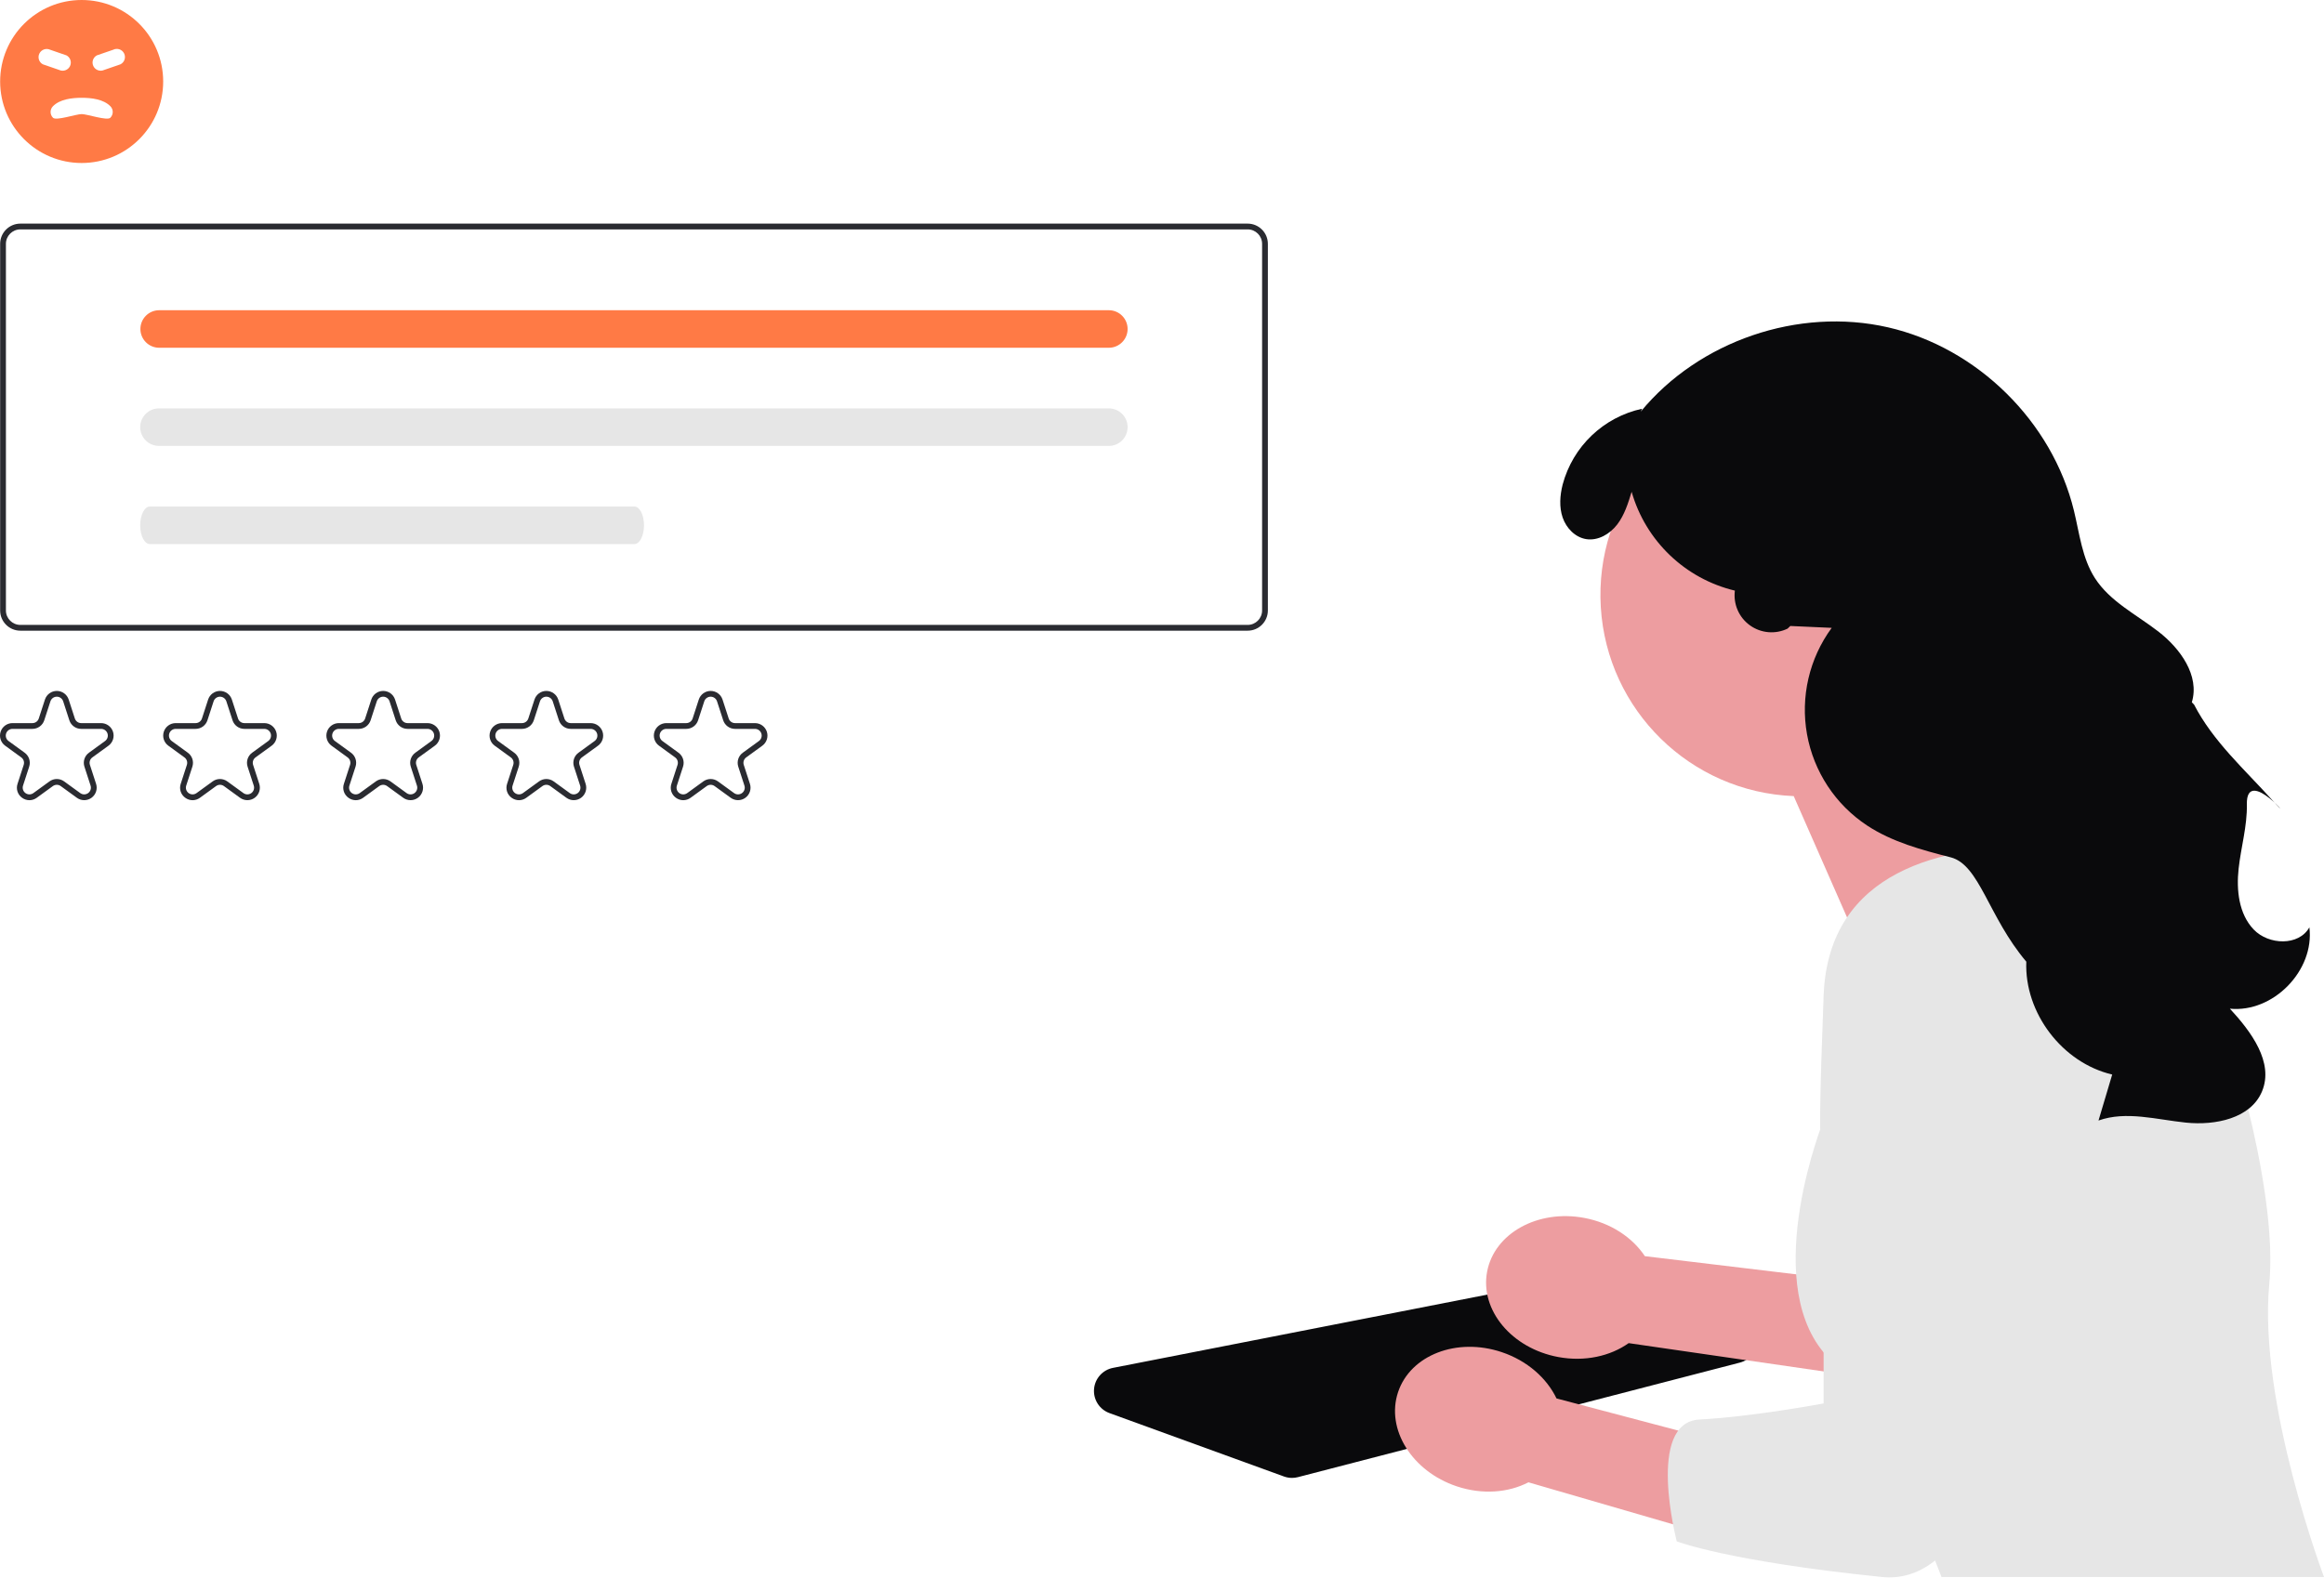
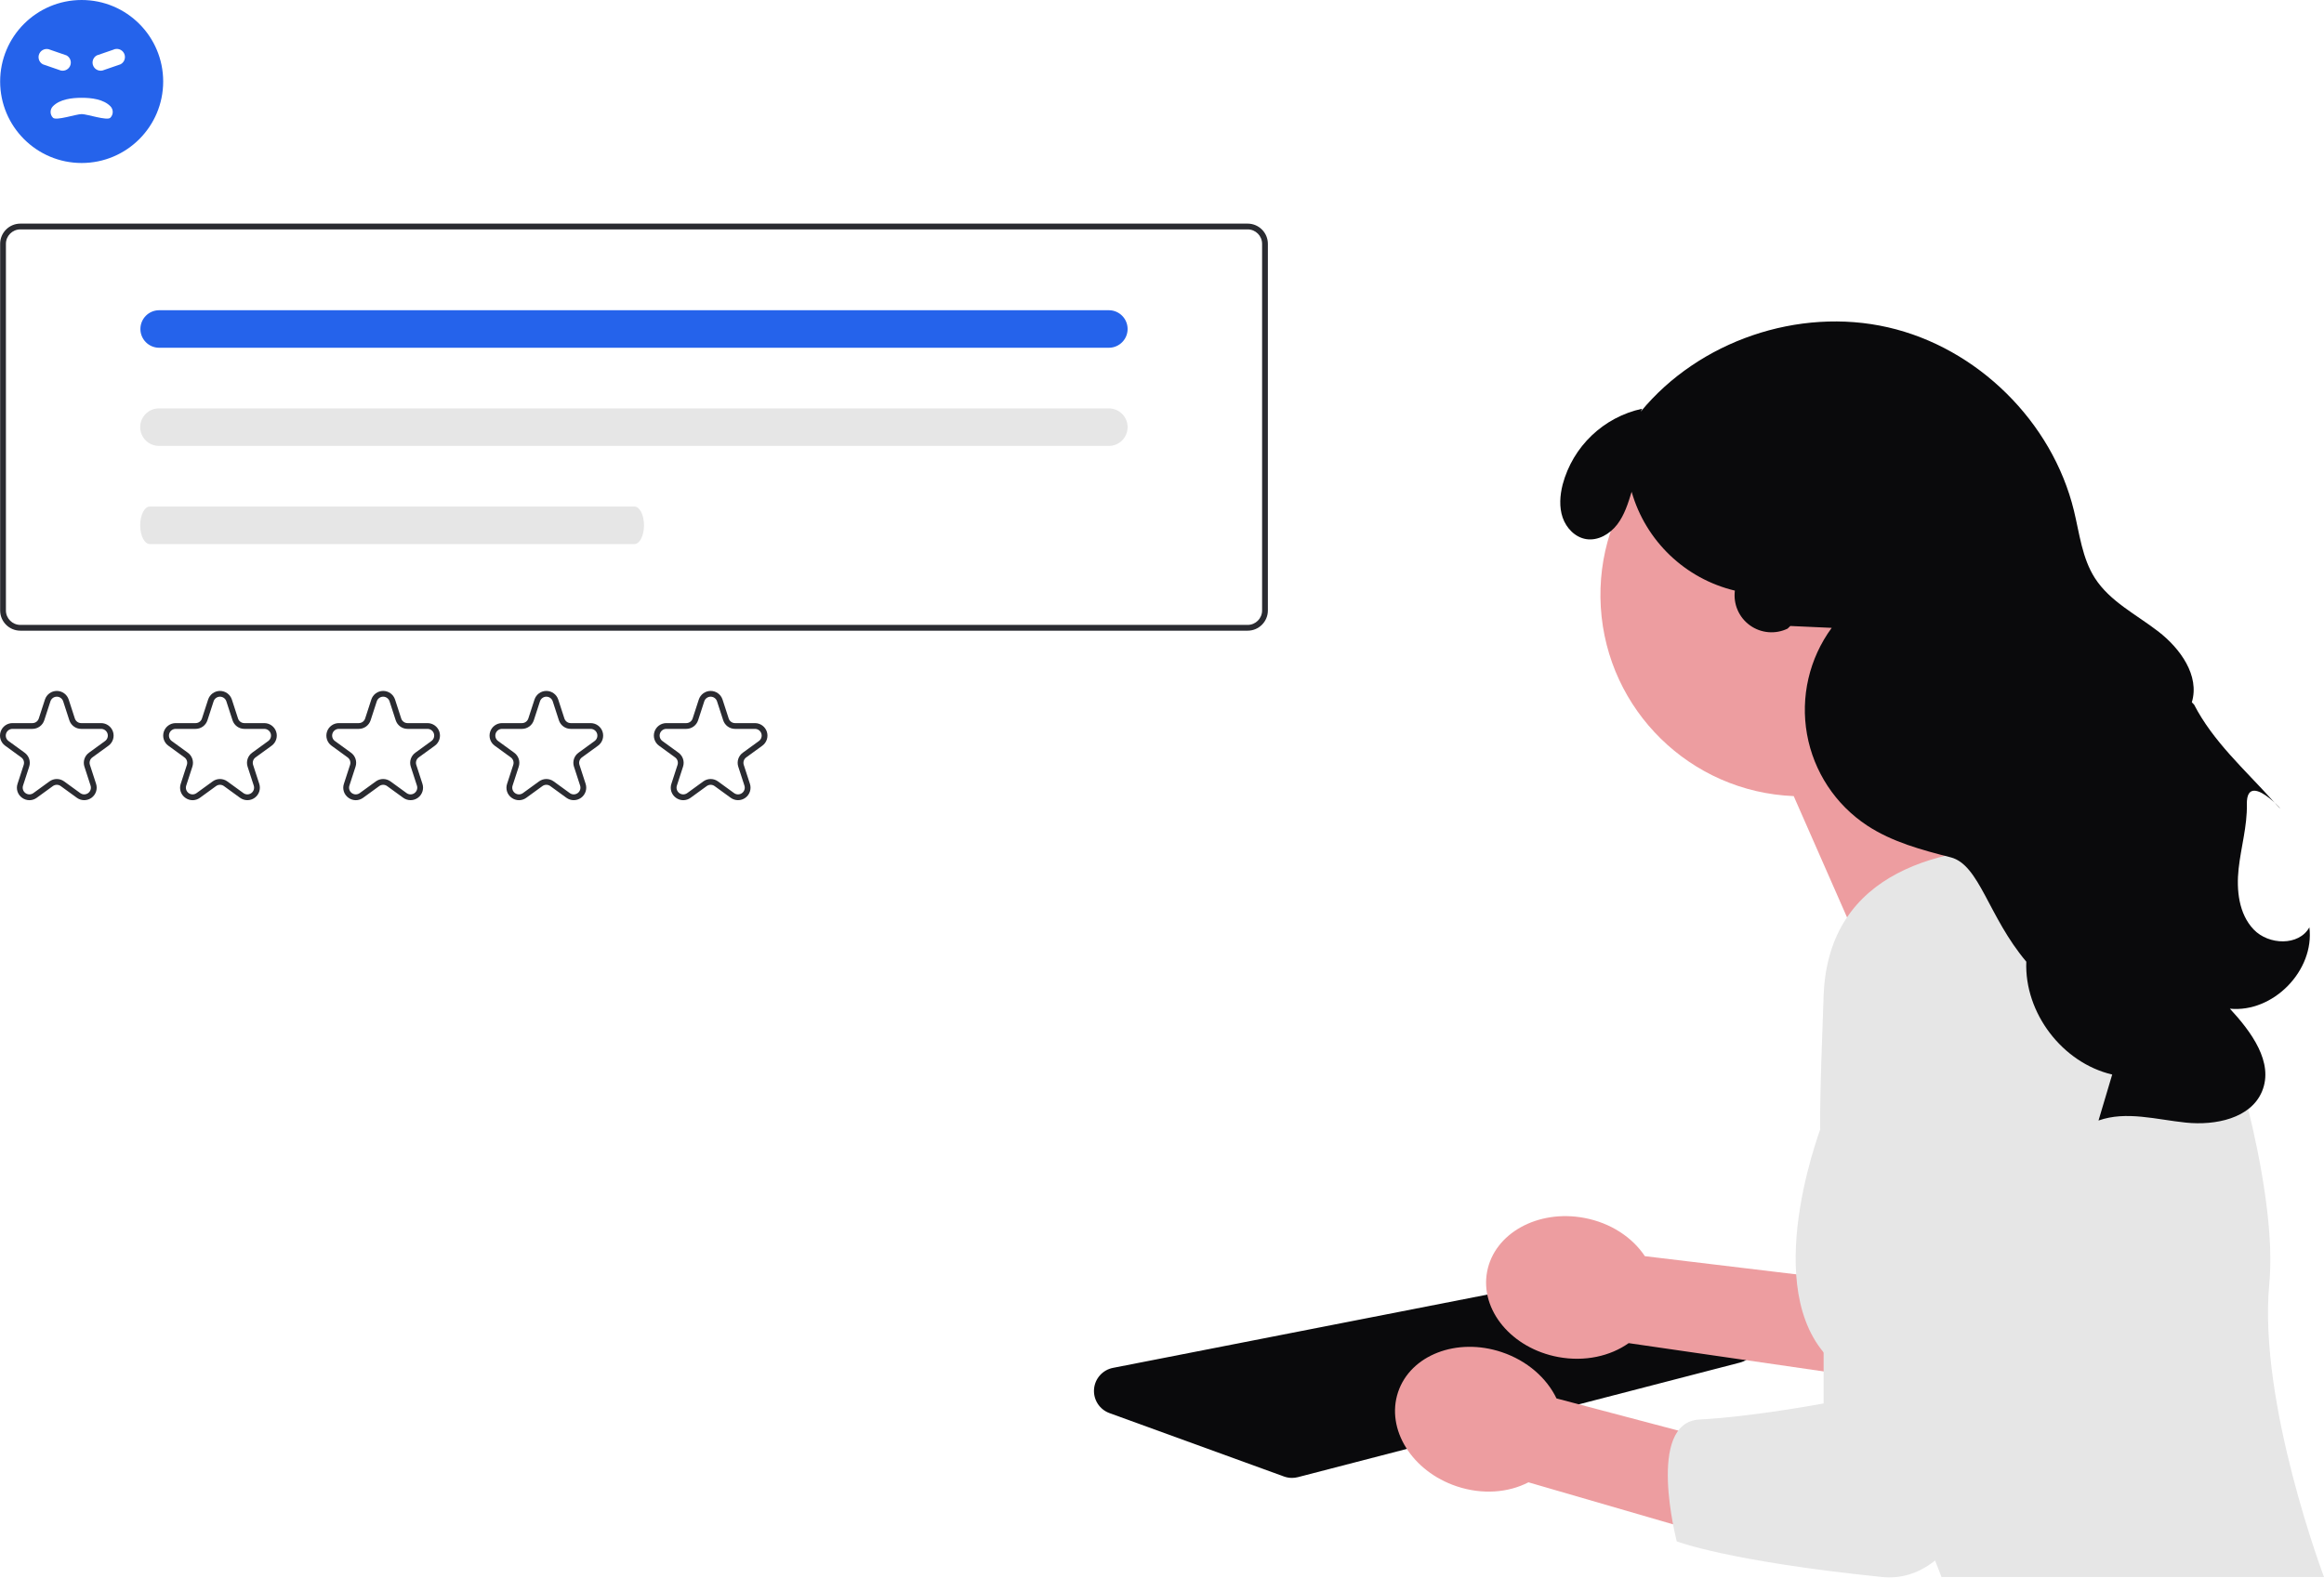
<svg xmlns="http://www.w3.org/2000/svg" viewBox="0 0 960 651.771">
  <g transform="translate(-365.939 -203.519)">
    <g transform="translate(817.835 336.341)">
      <path d="M368.179,642.379a9.672,9.672,0,0,1-3.318-.587L292.79,615.6a9.727,9.727,0,0,1,1.454-18.688l199.048-38.968a9.749,9.749,0,0,1,4.838.282l55.615,17.821a9.729,9.729,0,0,1-.527,18.682L370.624,642.068a9.7,9.7,0,0,1-2.444.312Z" transform="translate(-286.384 -164.528)" fill="#0A0A0C" />
      <path d="M489.872,517.49,594.4,530.052,575.346,566.8l-92.161-13.377c-7.588,5.382-18.135,7.778-29.1,5.739-19.184-3.572-32.342-19.333-29.387-35.213s20.9-25.851,40.087-22.279C475.749,503.708,484.727,509.739,489.872,517.49Z" transform="translate(-262.307 -131.262)" fill="#ed9da0" />
      <path d="M651.517,103.562a83.194,83.194,0,1,0-83.659,104.851l43.258,98.414,61.32-87.352s-22.985-17.158-38.792-39.237a83.1,83.1,0,0,0,17.872-76.676Z" transform="translate(-278.806 -12.284)" fill="#ed9da0" />
      <path d="M763.928,340.877a73.878,73.878,0,0,0-67.86-46.1c-37.668-.363-85.616,9.487-87.592,61.546-3.273,86.2,0,51.5,0,51.5s-26,64.75,0,95.98,48.678,92.79,48.678,92.79H815.171S787.892,524.5,792.58,475.312c3.18-33.388-11.987-93.215-28.651-134.432Z" transform="translate(-307.067 -77.801)" fill="#e6e6e6" />
      <path d="M819.082,252.2c-4.329,7.8-16.83,7.362-23,.912s-7.2-16.284-6.231-25.155,3.582-17.6,3.4-26.518c-.344-17.026,21.863,10.8,10.457-1.846s-24.45-24.259-32.245-39.4l-.941-.965c3.33-11-4.746-22.233-13.837-29.258s-19.989-12.391-26.2-22.064c-5.281-8.226-6.348-18.343-8.659-27.846C712.879,43.254,681.924,12.726,645,4.282s-78.071,5.6-102.13,34.852l.579-1.213a43.541,43.541,0,0,0-32.825,31.307c-1.129,4.479-1.5,9.294,0,13.663s5.163,8.183,9.726,8.906c4.893.772,9.788-2.1,12.8-6.035s4.518-8.785,5.965-13.521a58.53,58.53,0,0,0,42.65,40.838,15.259,15.259,0,0,0,21.748,15.712l1.159-1.1,17.088.772a57.263,57.263,0,0,0,14.646,81.682c10.319,6.8,22.505,10.073,34.479,13.13s15.511,24.5,31.26,43.116c-.834,21.158,14.868,41.8,35.485,46.641l-5.659,19c11.466-4.078,24.02-.364,36.126.869s26.786-1.7,31.438-12.948c4.947-11.957-4.5-24.634-13.284-34.133,17.888,1.784,35.036-15.777,32.83-33.615Z" transform="translate(-317.015 -1.854)" fill="#0A0A0C" />
      <path d="M440.2,595.172l101.792,26.888-23.954,33.765-89.428-25.989c-8.259,4.282-19.036,5.2-29.614,1.662-18.507-6.187-29.359-23.62-24.238-38.937s24.276-22.714,42.786-16.526c10.577,3.536,18.633,10.751,22.659,19.139Z" transform="translate(-249.136 -150.164)" fill="#ed9da0" />
      <path d="M682.213,438.8s-4.441,195.278-68.124,188.766-84.757-14.71-84.757-14.71-12.883-49.183,9.365-50.357,51.289-6.649,51.289-6.649V414.217" transform="translate(-288.582 -108.773)" fill="#e6e6e6" />
    </g>
    <path d="M714.35,599.7H207.374a8.36,8.36,0,0,1-8.35-8.35V439.85a8.36,8.36,0,0,1,8.35-8.35H714.35a8.36,8.36,0,0,1,8.35,8.35v151.5a8.359,8.359,0,0,1-8.35,8.35ZM207.374,433.886a5.971,5.971,0,0,0-5.964,5.964v151.5a5.971,5.971,0,0,0,5.964,5.964H714.35a5.972,5.972,0,0,0,5.964-5.964V439.85a5.971,5.971,0,0,0-5.964-5.964Z" transform="translate(166.974 -135.582)" fill="#2A2B31" />
    <path d="M601.029,633.665a5.145,5.145,0,0,1-3.031-1,5.082,5.082,0,0,1-1.874-5.768l2.541-7.82a2.766,2.766,0,0,0-1.007-3.1l-6.652-4.833a5.158,5.158,0,0,1,3.032-9.331h8.222A2.765,2.765,0,0,0,604.9,599.9l2.541-7.82a5.158,5.158,0,0,1,9.811,0l2.541,7.82a2.765,2.765,0,0,0,2.636,1.916h8.222a5.158,5.158,0,0,1,3.032,9.331l-6.652,4.833a2.764,2.764,0,0,0-1.007,3.1l2.541,7.82a5.158,5.158,0,0,1-7.938,5.767l-6.652-4.833a2.765,2.765,0,0,0-3.259,0l-6.652,4.833A5.142,5.142,0,0,1,601.029,633.665Zm11.313-8.754a5.147,5.147,0,0,1,3.031.987l6.653,4.833a2.772,2.772,0,0,0,4.266-3.1l-2.541-7.82a5.145,5.145,0,0,1,1.874-5.767l6.652-4.833a2.772,2.772,0,0,0-1.63-5.015h-8.222a5.145,5.145,0,0,1-4.906-3.564l-2.541-7.82a2.772,2.772,0,0,0-5.273,0l-2.541,7.82a5.144,5.144,0,0,1-4.905,3.564h-8.222a2.772,2.772,0,0,0-1.63,5.015l6.652,4.833a5.146,5.146,0,0,1,1.874,5.767l-2.541,7.82a2.772,2.772,0,0,0,4.266,3.1l6.652-4.833a5.15,5.15,0,0,1,3.032-.988Z" transform="translate(47.154 -99.503)" fill="#2A2B31" />
-     <path d="M255.277,461.5a7.754,7.754,0,0,0,0,15.507H647.736a7.754,7.754,0,0,0,0-15.507Z" transform="translate(176.329 -129.795)" fill="#FF7A45" />
+     <path d="M255.277,461.5a7.754,7.754,0,0,0,0,15.507H647.736a7.754,7.754,0,0,0,0-15.507Z" transform="translate(176.329 -129.795)" fill="#2563EB" />
    <path d="M255.277,495.5a7.754,7.754,0,0,0,0,15.508H647.736a7.754,7.754,0,0,0,0-15.507Z" transform="translate(176.329 -123.237)" fill="#e6e6e6" />
    <path d="M251.479,529.5c-2.184,0-3.955,3.471-3.955,7.754s1.771,7.754,3.955,7.754h200.2c2.184,0,3.955-3.471,3.955-7.754s-1.771-7.754-3.955-7.754Z" transform="translate(176.329 -116.679)" fill="#e6e6e6" />
-     <path d="M35.675,2A33.675,33.675,0,1,1,2,35.675,33.674,33.674,0,0,1,35.675,2m0,40.41c-4.073,0-9.02.592-11.871,3.5a3.367,3.367,0,0,0,.048,4.762c1.328,1.3,9.56-1.529,11.823-1.529S46.17,51.973,47.5,50.671a3.367,3.367,0,0,0,.047-4.762c-2.85-2.908-7.8-3.5-11.87-3.5M22.663,22.558a3.367,3.367,0,0,0-3.011,6.021L26.388,30.9A3.367,3.367,0,0,0,29.4,24.879ZM53.2,24.064a3.367,3.367,0,0,0-4.516-1.505l-6.735,2.321A3.367,3.367,0,0,0,44.961,30.9L51.7,28.579A3.367,3.367,0,0,0,53.2,24.064" transform="translate(363.998 201.519)" fill="#FF7A45" />
+     <path d="M35.675,2A33.675,33.675,0,1,1,2,35.675,33.674,33.674,0,0,1,35.675,2m0,40.41c-4.073,0-9.02.592-11.871,3.5a3.367,3.367,0,0,0,.048,4.762c1.328,1.3,9.56-1.529,11.823-1.529S46.17,51.973,47.5,50.671a3.367,3.367,0,0,0,.047-4.762c-2.85-2.908-7.8-3.5-11.87-3.5M22.663,22.558a3.367,3.367,0,0,0-3.011,6.021L26.388,30.9A3.367,3.367,0,0,0,29.4,24.879ZM53.2,24.064a3.367,3.367,0,0,0-4.516-1.505l-6.735,2.321A3.367,3.367,0,0,0,44.961,30.9L51.7,28.579A3.367,3.367,0,0,0,53.2,24.064" transform="translate(363.998 201.519)" fill="#2563EB" />
    <path d="M601.029,633.665a5.145,5.145,0,0,1-3.031-1,5.082,5.082,0,0,1-1.874-5.768l2.541-7.82a2.766,2.766,0,0,0-1.007-3.1l-6.652-4.833a5.158,5.158,0,0,1,3.032-9.331h8.222A2.765,2.765,0,0,0,604.9,599.9l2.541-7.82a5.158,5.158,0,0,1,9.811,0l2.541,7.82a2.765,2.765,0,0,0,2.636,1.916h8.222a5.158,5.158,0,0,1,3.032,9.331l-6.652,4.833a2.764,2.764,0,0,0-1.007,3.1l2.541,7.82a5.158,5.158,0,0,1-7.938,5.767l-6.652-4.833a2.765,2.765,0,0,0-3.259,0l-6.652,4.833A5.142,5.142,0,0,1,601.029,633.665Zm11.313-8.754a5.147,5.147,0,0,1,3.031.987l6.653,4.833a2.772,2.772,0,0,0,4.266-3.1l-2.541-7.82a5.145,5.145,0,0,1,1.874-5.767l6.652-4.833a2.772,2.772,0,0,0-1.63-5.015h-8.222a5.145,5.145,0,0,1-4.906-3.564l-2.541-7.82a2.772,2.772,0,0,0-5.273,0l-2.541,7.82a5.144,5.144,0,0,1-4.905,3.564h-8.222a2.772,2.772,0,0,0-1.63,5.015l6.652,4.833a5.146,5.146,0,0,1,1.874,5.767l-2.541,7.82a2.772,2.772,0,0,0,4.266,3.1l6.652-4.833a5.15,5.15,0,0,1,3.032-.988Z" transform="translate(-222.939 -99.503)" fill="#2A2B31" />
    <path d="M601.029,633.665a5.145,5.145,0,0,1-3.031-1,5.082,5.082,0,0,1-1.874-5.768l2.541-7.82a2.766,2.766,0,0,0-1.007-3.1l-6.652-4.833a5.158,5.158,0,0,1,3.032-9.331h8.222A2.765,2.765,0,0,0,604.9,599.9l2.541-7.82a5.158,5.158,0,0,1,9.811,0l2.541,7.82a2.765,2.765,0,0,0,2.636,1.916h8.222a5.158,5.158,0,0,1,3.032,9.331l-6.652,4.833a2.764,2.764,0,0,0-1.007,3.1l2.541,7.82a5.158,5.158,0,0,1-7.938,5.767l-6.652-4.833a2.765,2.765,0,0,0-3.259,0l-6.652,4.833A5.142,5.142,0,0,1,601.029,633.665Zm11.313-8.754a5.147,5.147,0,0,1,3.031.987l6.653,4.833a2.772,2.772,0,0,0,4.266-3.1l-2.541-7.82a5.145,5.145,0,0,1,1.874-5.767l6.652-4.833a2.772,2.772,0,0,0-1.63-5.015h-8.222a5.145,5.145,0,0,1-4.906-3.564l-2.541-7.82a2.772,2.772,0,0,0-5.273,0l-2.541,7.82a5.144,5.144,0,0,1-4.905,3.564h-8.222a2.772,2.772,0,0,0-1.63,5.015l6.652,4.833a5.146,5.146,0,0,1,1.874,5.767l-2.541,7.82a2.772,2.772,0,0,0,4.266,3.1l6.652-4.833a5.15,5.15,0,0,1,3.032-.988Z" transform="translate(-155.532 -99.503)" fill="#2A2B31" />
    <path d="M601.029,633.665a5.145,5.145,0,0,1-3.031-1,5.082,5.082,0,0,1-1.874-5.768l2.541-7.82a2.766,2.766,0,0,0-1.007-3.1l-6.652-4.833a5.158,5.158,0,0,1,3.032-9.331h8.222A2.765,2.765,0,0,0,604.9,599.9l2.541-7.82a5.158,5.158,0,0,1,9.811,0l2.541,7.82a2.765,2.765,0,0,0,2.636,1.916h8.222a5.158,5.158,0,0,1,3.032,9.331l-6.652,4.833a2.764,2.764,0,0,0-1.007,3.1l2.541,7.82a5.158,5.158,0,0,1-7.938,5.767l-6.652-4.833a2.765,2.765,0,0,0-3.259,0l-6.652,4.833A5.142,5.142,0,0,1,601.029,633.665Zm11.313-8.754a5.147,5.147,0,0,1,3.031.987l6.653,4.833a2.772,2.772,0,0,0,4.266-3.1l-2.541-7.82a5.145,5.145,0,0,1,1.874-5.767l6.652-4.833a2.772,2.772,0,0,0-1.63-5.015h-8.222a5.145,5.145,0,0,1-4.906-3.564l-2.541-7.82a2.772,2.772,0,0,0-5.273,0l-2.541,7.82a5.144,5.144,0,0,1-4.905,3.564h-8.222a2.772,2.772,0,0,0-1.63,5.015l6.652,4.833a5.146,5.146,0,0,1,1.874,5.767l-2.541,7.82a2.772,2.772,0,0,0,4.266,3.1l6.652-4.833a5.15,5.15,0,0,1,3.032-.988Z" transform="translate(-88.124 -99.503)" fill="#2A2B31" />
    <path d="M601.029,633.665a5.145,5.145,0,0,1-3.031-1,5.082,5.082,0,0,1-1.874-5.768l2.541-7.82a2.766,2.766,0,0,0-1.007-3.1l-6.652-4.833a5.158,5.158,0,0,1,3.032-9.331h8.222A2.765,2.765,0,0,0,604.9,599.9l2.541-7.82a5.158,5.158,0,0,1,9.811,0l2.541,7.82a2.765,2.765,0,0,0,2.636,1.916h8.222a5.158,5.158,0,0,1,3.032,9.331l-6.652,4.833a2.764,2.764,0,0,0-1.007,3.1l2.541,7.82a5.158,5.158,0,0,1-7.938,5.767l-6.652-4.833a2.765,2.765,0,0,0-3.259,0l-6.652,4.833A5.142,5.142,0,0,1,601.029,633.665Zm11.313-8.754a5.147,5.147,0,0,1,3.031.987l6.653,4.833a2.772,2.772,0,0,0,4.266-3.1l-2.541-7.82a5.145,5.145,0,0,1,1.874-5.767l6.652-4.833a2.772,2.772,0,0,0-1.63-5.015h-8.222a5.145,5.145,0,0,1-4.906-3.564l-2.541-7.82a2.772,2.772,0,0,0-5.273,0l-2.541,7.82a5.144,5.144,0,0,1-4.905,3.564h-8.222a2.772,2.772,0,0,0-1.63,5.015l6.652,4.833a5.146,5.146,0,0,1,1.874,5.767l-2.541,7.82a2.772,2.772,0,0,0,4.266,3.1l6.652-4.833a5.15,5.15,0,0,1,3.032-.988Z" transform="translate(-20.715 -99.503)" fill="#2A2B31" />
  </g>
</svg>
